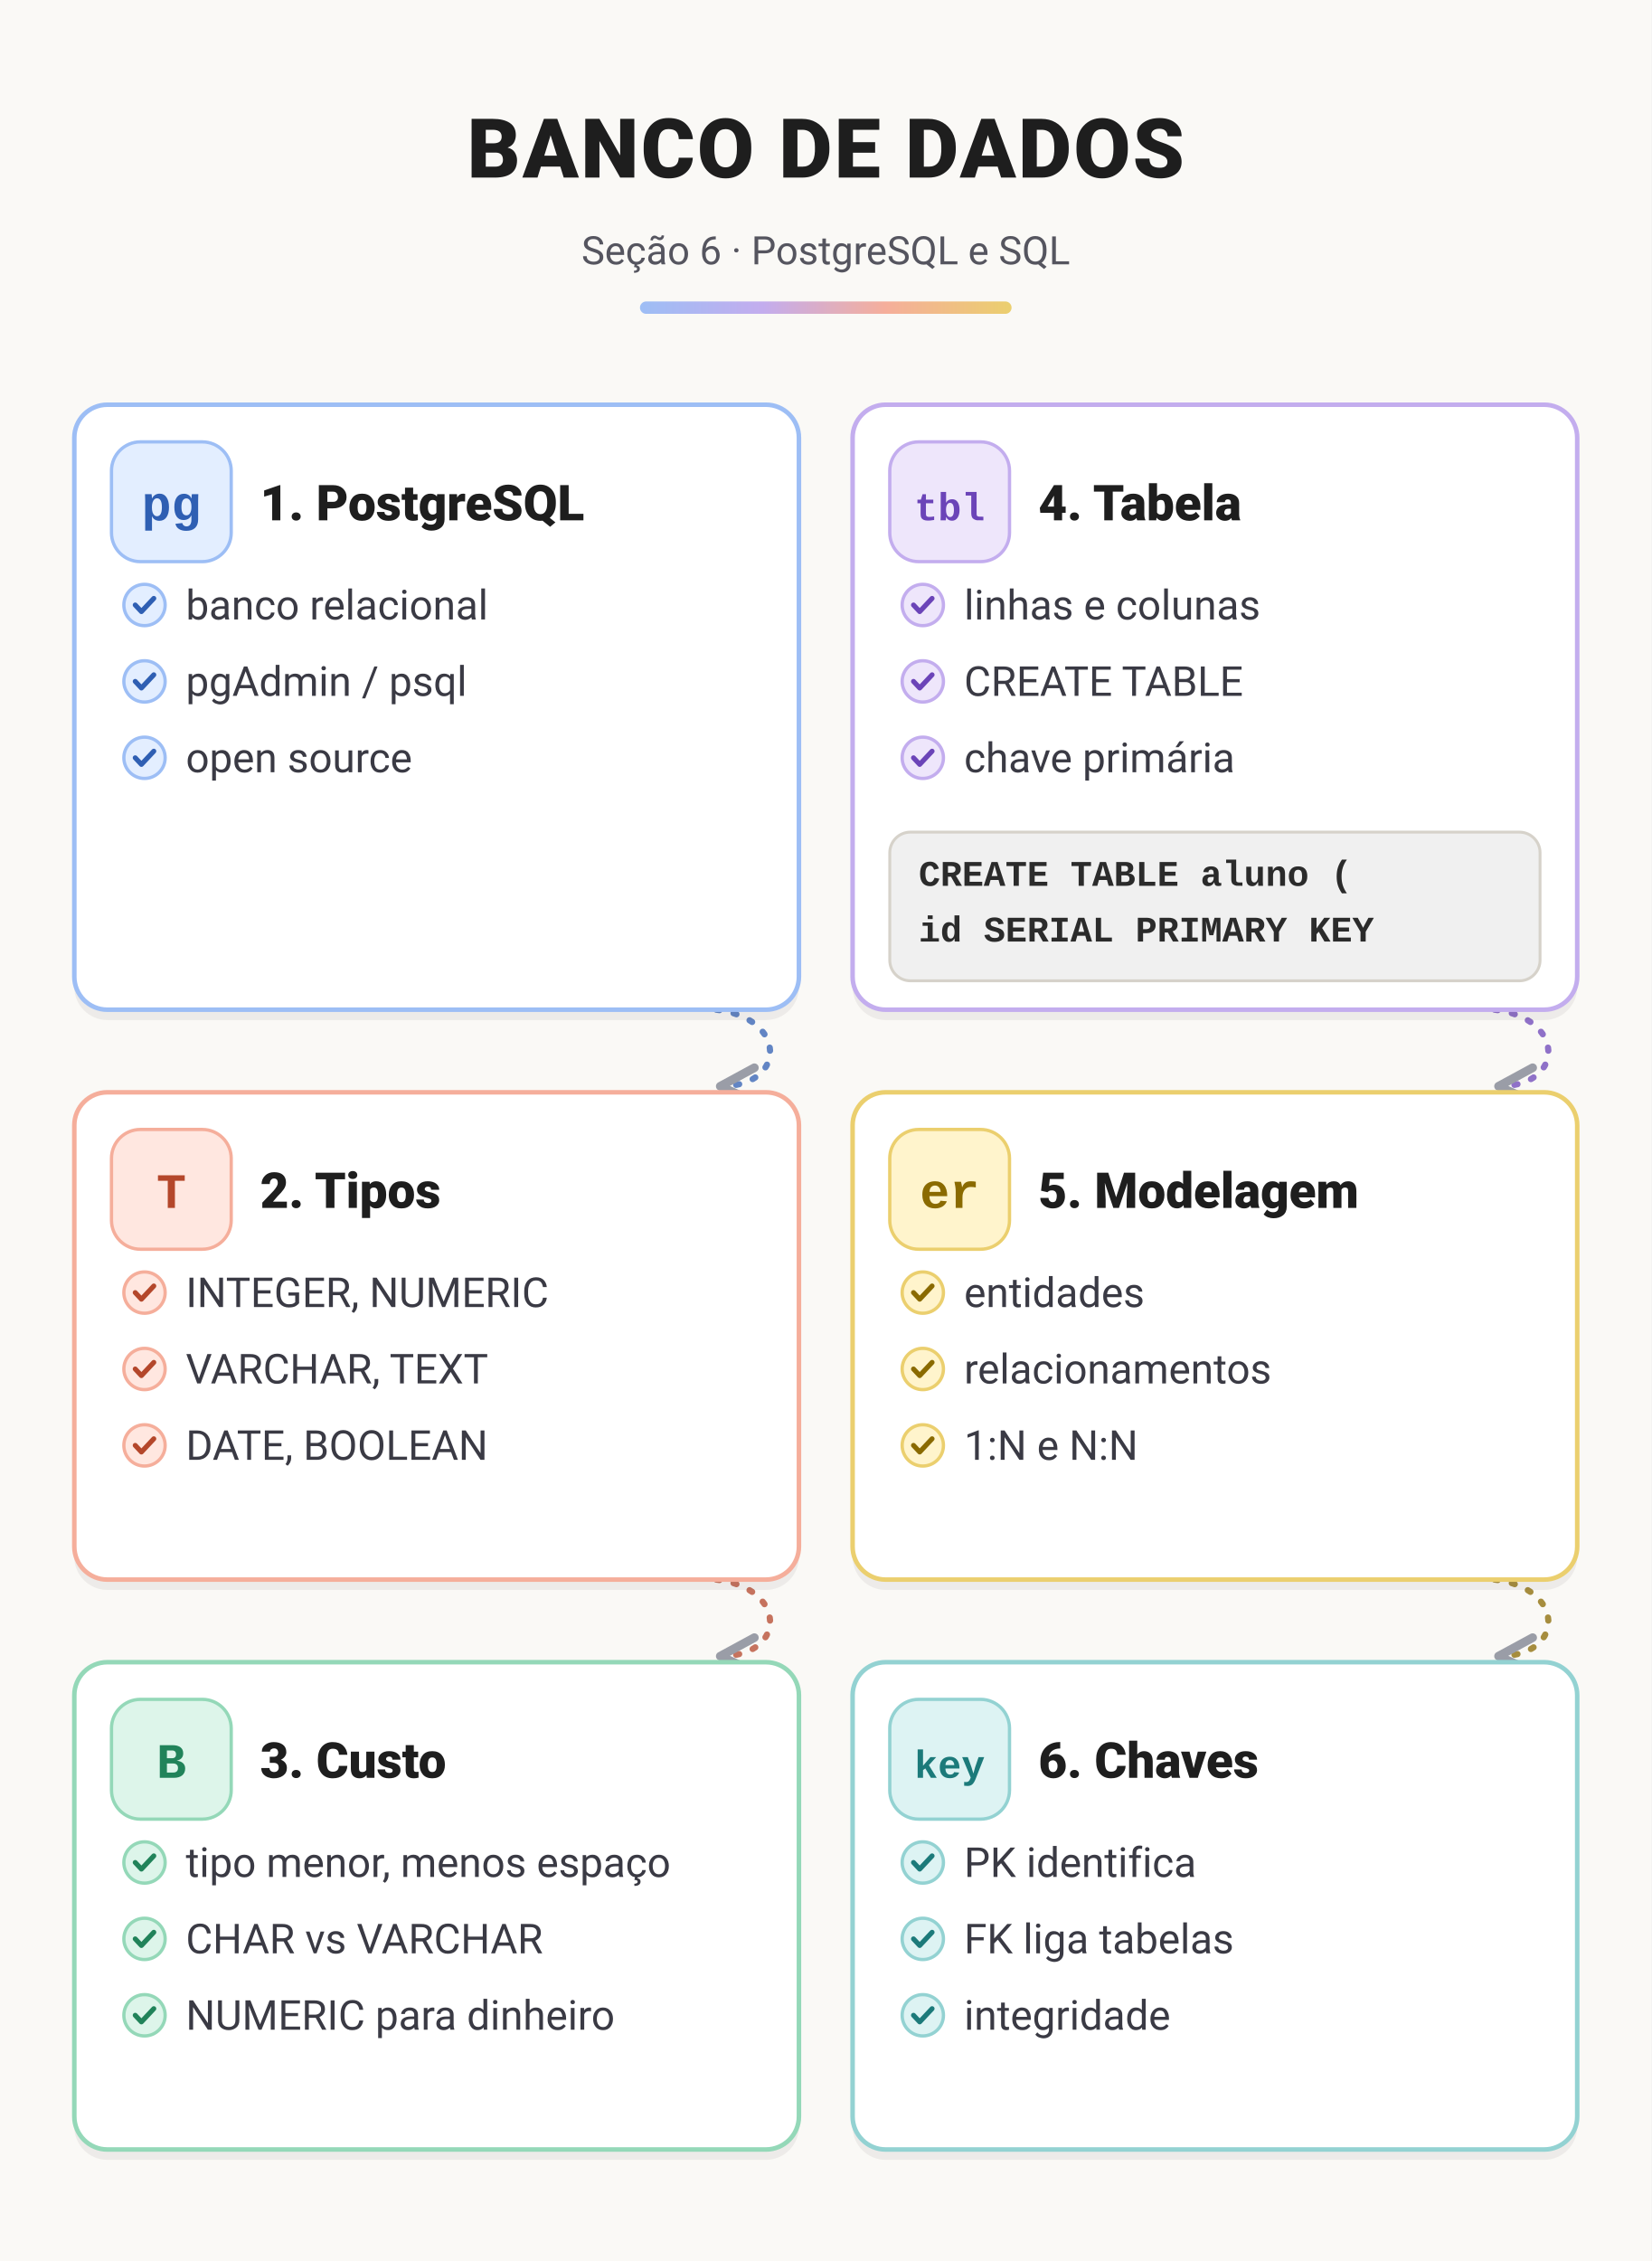
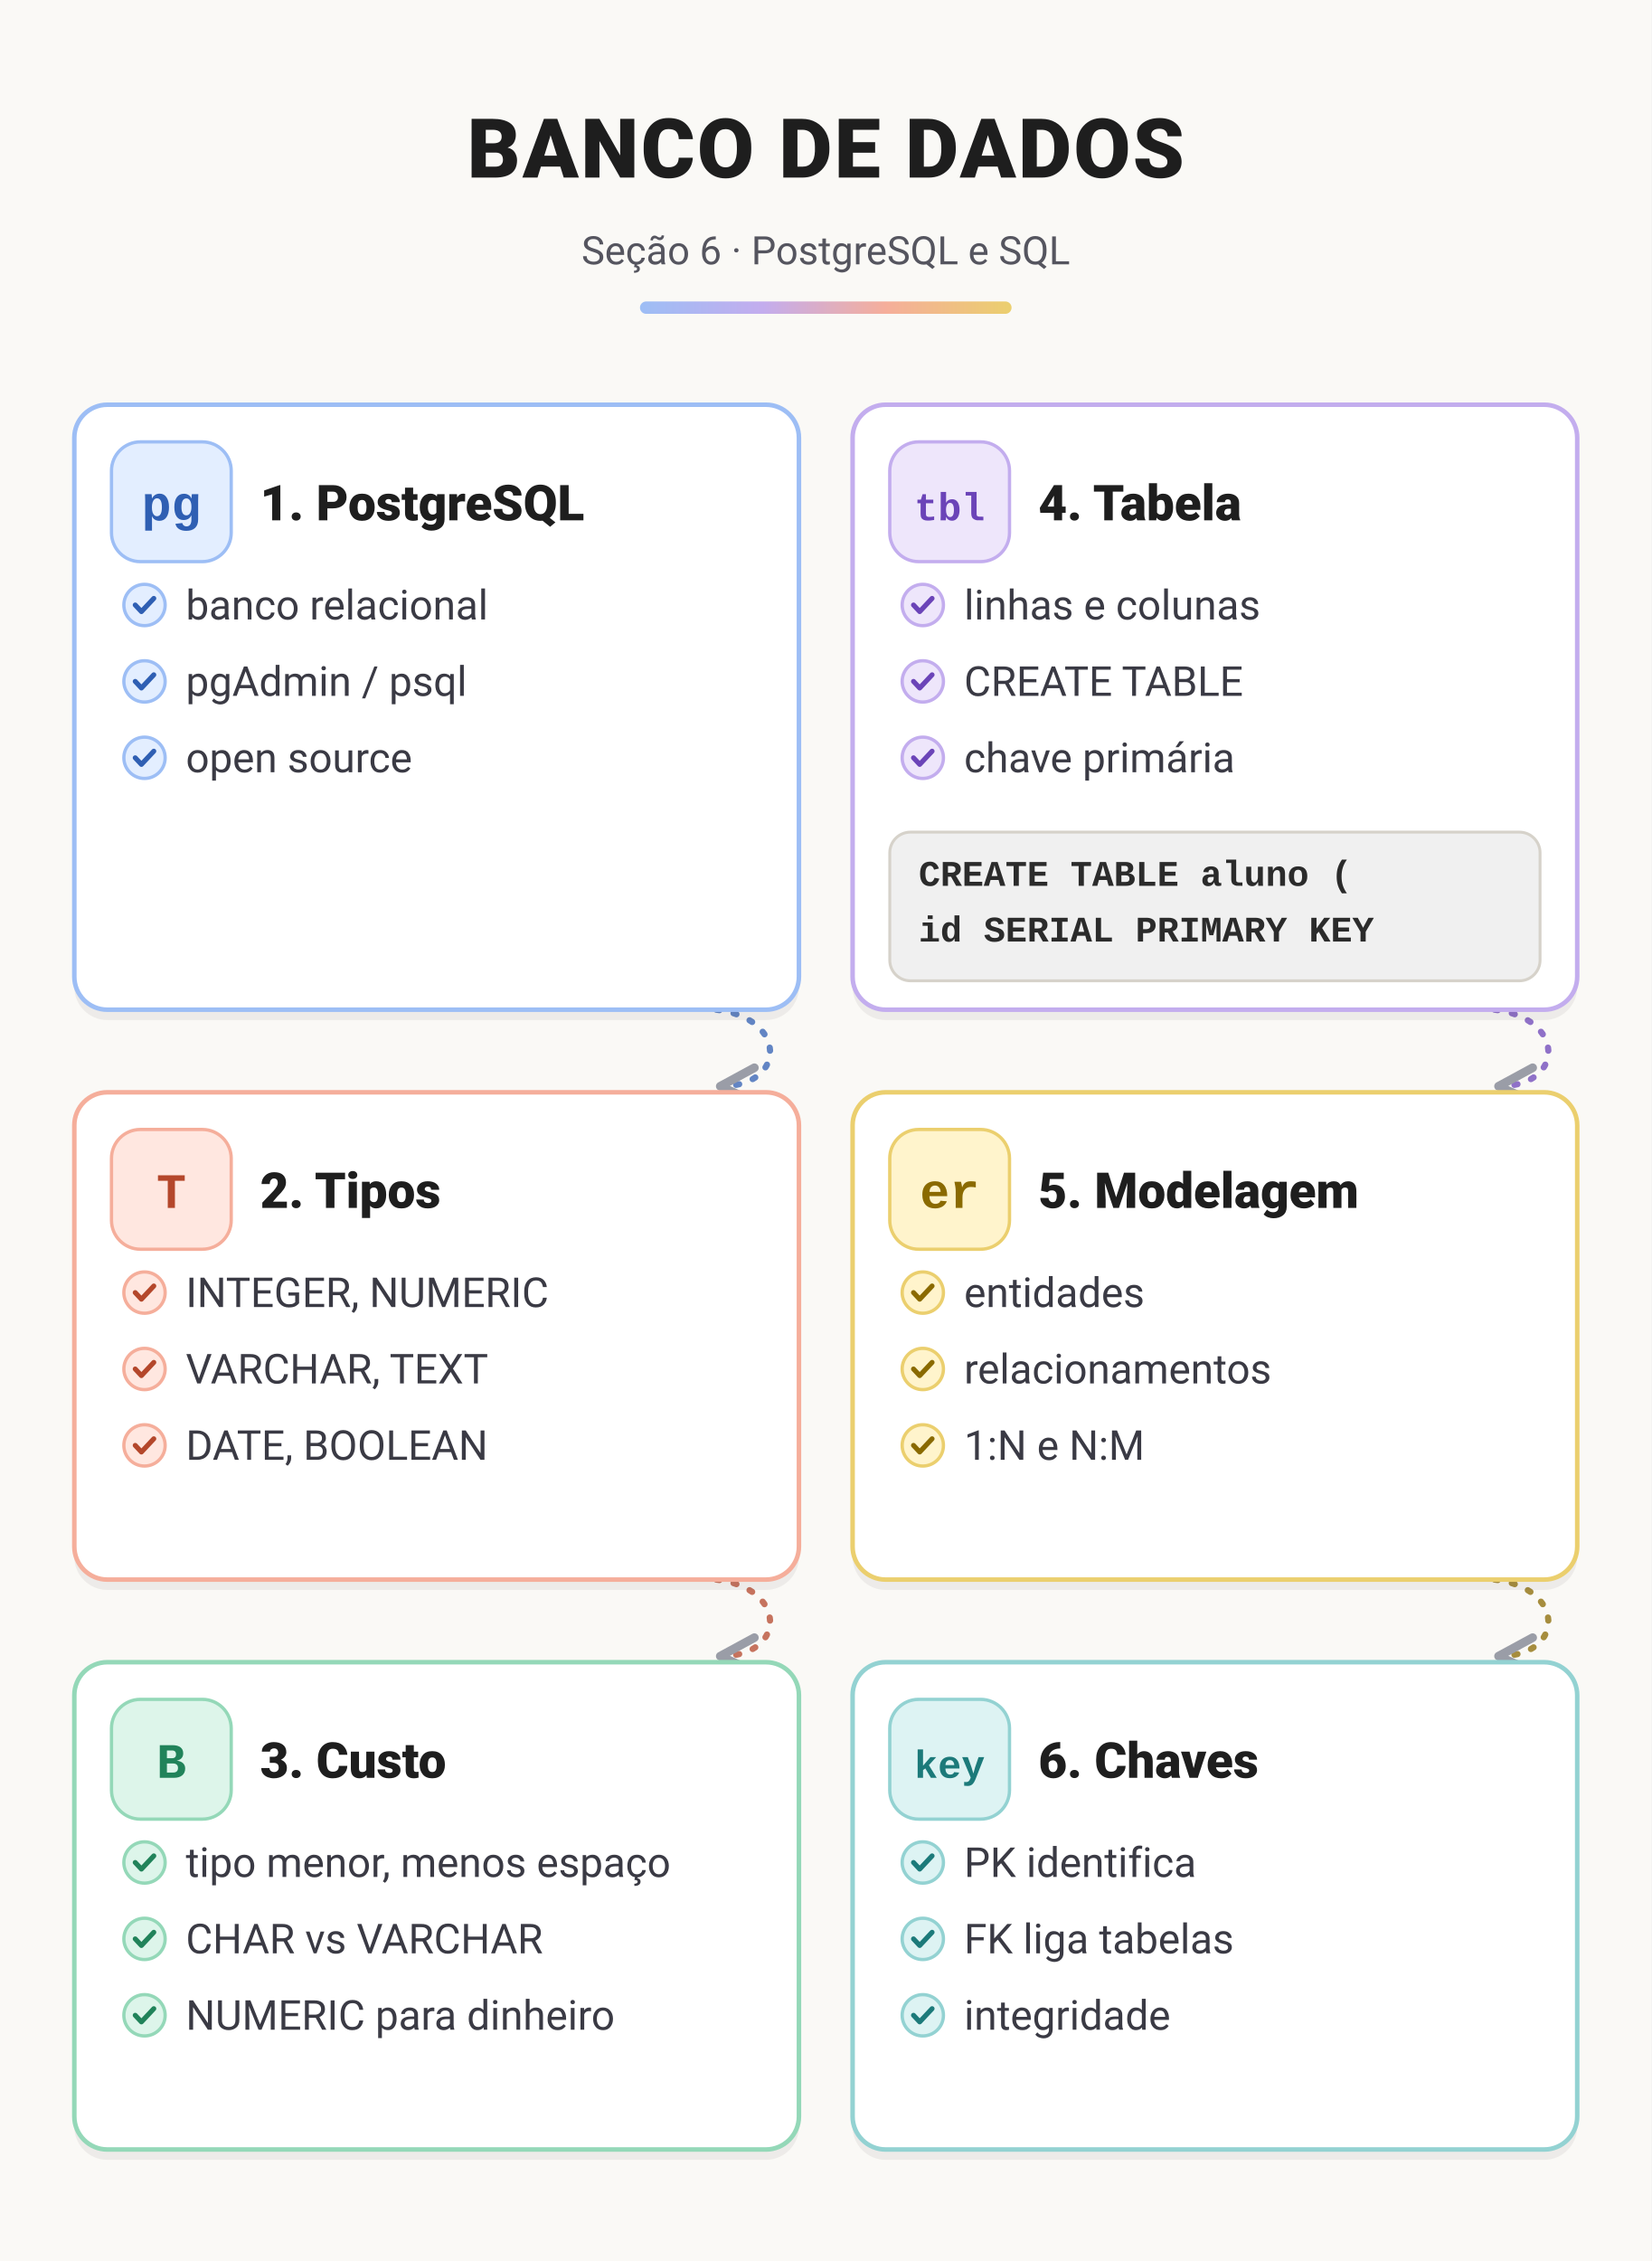
<svg xmlns="http://www.w3.org/2000/svg" width="800" height="1095" viewBox="0 0 800 1095" font-family="system-ui,-apple-system,'Segoe UI',Roboto,Helvetica,Arial,sans-serif">
  <defs>
    <linearGradient id="gT0" x1="0" y1="0" x2="1" y2="0">
      <stop offset="0" stop-color="#9DBEF5" />
      <stop offset=".33" stop-color="#C3ADEE" />
      <stop offset=".66" stop-color="#F5AE9B" />
      <stop offset="1" stop-color="#EBCF6E" />
    </linearGradient>
    <marker id="a" viewBox="0 0 10 10" refX="8" refY="5" markerWidth="7" markerHeight="7" orient="auto-start-reverse">
      <path d="M1,1L9,5L1,9" fill="none" stroke="#7A7F8C" stroke-width="2" stroke-linecap="round" stroke-linejoin="round" />
    </marker>
  </defs>
  <rect width="100%" height="100%" fill="#FAF9F6" />
  <text x="400.0" y="86" text-anchor="middle" style="font-size:40px;font-weight:900;fill:#1E1E1E;letter-spacing:1px">BANCO DE DADOS</text>
  <text x="400.0" y="128" text-anchor="middle" style="font-size:19px;fill:#55555F">Seção 6 · PostgreSQL e SQL</text>
  <rect x="310.0" y="146" width="180" height="6" rx="3" fill="url(#gT0)" />
  <path d="M347.0,489 C381.0,493 381.0,525 351.0,526" fill="none" stroke="#2F5FB3" stroke-width="3" stroke-dasharray="1.5 7" stroke-linecap="round" opacity=".75" marker-end="url(#a)" />
  <path d="M347.0,765 C381.0,769 381.0,801 351.0,802" fill="none" stroke="#B4472B" stroke-width="3" stroke-dasharray="1.5 7" stroke-linecap="round" opacity=".75" marker-end="url(#a)" />
  <path d="M724.0,489 C758.0,493 758.0,525 728.0,526" fill="none" stroke="#6B44B8" stroke-width="3" stroke-dasharray="1.5 7" stroke-linecap="round" opacity=".75" marker-end="url(#a)" />
  <path d="M724.0,765 C758.0,769 758.0,801 728.0,802" fill="none" stroke="#8A6A00" stroke-width="3" stroke-dasharray="1.5 7" stroke-linecap="round" opacity=".75" marker-end="url(#a)" />
  <g>
    <rect x="36.0" y="201" width="351.0" height="293" rx="16" fill="#3A3226" opacity=".07" />
    <rect x="36.0" y="196" width="351.0" height="293" rx="16" fill="#fff" stroke="#9DBEF5" stroke-width="2.2" />
    <rect x="54.0" y="214" width="58" height="58" rx="14" fill="#E3EEFF" stroke="#9DBEF5" stroke-width="1.6" />
    <text x="83.0" y="252" text-anchor="middle" style="font-family:'Courier New',Menlo,Consolas,monospace;font-size:24px;font-weight:700;fill:#2F5FB3">pg</text>
    <text x="126.0" y="252" style="font-size:24px;font-weight:800;fill:#1E1E1E">1. PostgreSQL</text>
    <circle cx="70.0" cy="293" r="10" fill="#E3EEFF" stroke="#9DBEF5" stroke-width="1.6" />
    <path d="M65.5,293 l3,3.2 l6,-6.4" fill="none" stroke="#2F5FB3" stroke-width="2.4" stroke-linecap="round" stroke-linejoin="round" />
    <text x="90.0" y="300" style="font-size:20px;fill:#3A3A44">banco relacional</text>
    <circle cx="70.0" cy="330" r="10" fill="#E3EEFF" stroke="#9DBEF5" stroke-width="1.6" />
    <path d="M65.5,330 l3,3.2 l6,-6.4" fill="none" stroke="#2F5FB3" stroke-width="2.4" stroke-linecap="round" stroke-linejoin="round" />
    <text x="90.0" y="337" style="font-size:20px;fill:#3A3A44">pgAdmin / psql</text>
    <circle cx="70.0" cy="367" r="10" fill="#E3EEFF" stroke="#9DBEF5" stroke-width="1.6" />
    <path d="M65.5,367 l3,3.2 l6,-6.4" fill="none" stroke="#2F5FB3" stroke-width="2.4" stroke-linecap="round" stroke-linejoin="round" />
    <text x="90.0" y="374" style="font-size:20px;fill:#3A3A44">open source</text>
  </g>
  <g>
    <rect x="413.0" y="201" width="351.0" height="293" rx="16" fill="#3A3226" opacity=".07" />
    <rect x="413.0" y="196" width="351.0" height="293" rx="16" fill="#fff" stroke="#C3ADEE" stroke-width="2.2" />
    <rect x="431.0" y="214" width="58" height="58" rx="14" fill="#EEE6FB" stroke="#C3ADEE" stroke-width="1.6" />
    <text x="460.0" y="252" text-anchor="middle" style="font-family:'Courier New',Menlo,Consolas,monospace;font-size:19px;font-weight:700;fill:#6B44B8">tbl</text>
    <text x="503.0" y="252" style="font-size:24px;font-weight:800;fill:#1E1E1E">4. Tabela</text>
    <circle cx="447.0" cy="293" r="10" fill="#EEE6FB" stroke="#C3ADEE" stroke-width="1.6" />
    <path d="M442.5,293 l3,3.2 l6,-6.4" fill="none" stroke="#6B44B8" stroke-width="2.4" stroke-linecap="round" stroke-linejoin="round" />
    <text x="467.0" y="300" style="font-size:20px;fill:#3A3A44">linhas e colunas</text>
    <circle cx="447.0" cy="330" r="10" fill="#EEE6FB" stroke="#C3ADEE" stroke-width="1.6" />
    <path d="M442.5,330 l3,3.2 l6,-6.4" fill="none" stroke="#6B44B8" stroke-width="2.4" stroke-linecap="round" stroke-linejoin="round" />
    <text x="467.0" y="337" style="font-size:20px;fill:#3A3A44">CREATE TABLE</text>
    <circle cx="447.0" cy="367" r="10" fill="#EEE6FB" stroke="#C3ADEE" stroke-width="1.6" />
    <path d="M442.5,367 l3,3.2 l6,-6.4" fill="none" stroke="#6B44B8" stroke-width="2.4" stroke-linecap="round" stroke-linejoin="round" />
    <text x="467.0" y="374" style="font-size:20px;fill:#3A3A44">chave primária</text>
    <rect x="431.0" y="403" width="315.0" height="72" rx="10" fill="#F0F0F0" stroke="#D6D2CA" stroke-width="1.4" />
    <text x="445.0" y="429" style="font-family:'Courier New',Menlo,Consolas,monospace;font-size:17.5px;font-weight:700;fill:#2B2B2B;white-space:pre">CREATE TABLE aluno (</text>
    <text x="445.0" y="456" style="font-family:'Courier New',Menlo,Consolas,monospace;font-size:17.5px;font-weight:700;fill:#2B2B2B;white-space:pre">  id SERIAL PRIMARY KEY</text>
  </g>
  <g>
    <rect x="36.0" y="534" width="351.0" height="236" rx="16" fill="#3A3226" opacity=".07" />
    <rect x="36.0" y="529" width="351.0" height="236" rx="16" fill="#fff" stroke="#F5AE9B" stroke-width="2.2" />
    <rect x="54.0" y="547" width="58" height="58" rx="14" fill="#FFE7E0" stroke="#F5AE9B" stroke-width="1.6" />
    <text x="83.0" y="585" text-anchor="middle" style="font-family:'Courier New',Menlo,Consolas,monospace;font-size:24px;font-weight:700;fill:#B4472B">T</text>
    <text x="126.0" y="585" style="font-size:24px;font-weight:800;fill:#1E1E1E">2. Tipos</text>
    <circle cx="70.0" cy="626" r="10" fill="#FFE7E0" stroke="#F5AE9B" stroke-width="1.6" />
    <path d="M65.5,626 l3,3.2 l6,-6.4" fill="none" stroke="#B4472B" stroke-width="2.4" stroke-linecap="round" stroke-linejoin="round" />
    <text x="90.0" y="633" style="font-size:20px;fill:#3A3A44">INTEGER, NUMERIC</text>
    <circle cx="70.0" cy="663" r="10" fill="#FFE7E0" stroke="#F5AE9B" stroke-width="1.6" />
    <path d="M65.5,663 l3,3.2 l6,-6.4" fill="none" stroke="#B4472B" stroke-width="2.4" stroke-linecap="round" stroke-linejoin="round" />
    <text x="90.0" y="670" style="font-size:20px;fill:#3A3A44">VARCHAR, TEXT</text>
    <circle cx="70.0" cy="700" r="10" fill="#FFE7E0" stroke="#F5AE9B" stroke-width="1.6" />
    <path d="M65.5,700 l3,3.2 l6,-6.4" fill="none" stroke="#B4472B" stroke-width="2.4" stroke-linecap="round" stroke-linejoin="round" />
    <text x="90.0" y="707" style="font-size:20px;fill:#3A3A44">DATE, BOOLEAN</text>
  </g>
  <g>
    <rect x="413.0" y="534" width="351.0" height="236" rx="16" fill="#3A3226" opacity=".07" />
    <rect x="413.0" y="529" width="351.0" height="236" rx="16" fill="#fff" stroke="#EBCF6E" stroke-width="2.2" />
    <rect x="431.0" y="547" width="58" height="58" rx="14" fill="#FFF4CC" stroke="#EBCF6E" stroke-width="1.6" />
    <text x="460.0" y="585" text-anchor="middle" style="font-family:'Courier New',Menlo,Consolas,monospace;font-size:24px;font-weight:700;fill:#8A6A00">er</text>
    <text x="503.0" y="585" style="font-size:24px;font-weight:800;fill:#1E1E1E">5. Modelagem</text>
    <circle cx="447.0" cy="626" r="10" fill="#FFF4CC" stroke="#EBCF6E" stroke-width="1.6" />
    <path d="M442.5,626 l3,3.2 l6,-6.4" fill="none" stroke="#8A6A00" stroke-width="2.4" stroke-linecap="round" stroke-linejoin="round" />
    <text x="467.0" y="633" style="font-size:20px;fill:#3A3A44">entidades</text>
    <circle cx="447.0" cy="663" r="10" fill="#FFF4CC" stroke="#EBCF6E" stroke-width="1.6" />
    <path d="M442.5,663 l3,3.2 l6,-6.4" fill="none" stroke="#8A6A00" stroke-width="2.4" stroke-linecap="round" stroke-linejoin="round" />
    <text x="467.0" y="670" style="font-size:20px;fill:#3A3A44">relacionamentos</text>
    <circle cx="447.0" cy="700" r="10" fill="#FFF4CC" stroke="#EBCF6E" stroke-width="1.6" />
    <path d="M442.5,700 l3,3.2 l6,-6.4" fill="none" stroke="#8A6A00" stroke-width="2.4" stroke-linecap="round" stroke-linejoin="round" />
-     <text x="467.0" y="707" style="font-size:20px;fill:#3A3A44">1:N e N:N</text>
+     <text x="467.0" y="707" style="font-size:20px;fill:#3A3A44">1:N e N:M</text>
  </g>
  <g>
    <rect x="36.0" y="810" width="351.0" height="236" rx="16" fill="#3A3226" opacity=".07" />
    <rect x="36.0" y="805" width="351.0" height="236" rx="16" fill="#fff" stroke="#94D8B8" stroke-width="2.2" />
    <rect x="54.0" y="823" width="58" height="58" rx="14" fill="#DDF5EA" stroke="#94D8B8" stroke-width="1.6" />
    <text x="83.0" y="861" text-anchor="middle" style="font-family:'Courier New',Menlo,Consolas,monospace;font-size:24px;font-weight:700;fill:#21835A">B</text>
    <text x="126.0" y="861" style="font-size:24px;font-weight:800;fill:#1E1E1E">3. Custo</text>
    <circle cx="70.0" cy="902" r="10" fill="#DDF5EA" stroke="#94D8B8" stroke-width="1.6" />
    <path d="M65.5,902 l3,3.2 l6,-6.4" fill="none" stroke="#21835A" stroke-width="2.4" stroke-linecap="round" stroke-linejoin="round" />
    <text x="90.0" y="909" style="font-size:20px;fill:#3A3A44">tipo menor, menos espaço</text>
    <circle cx="70.0" cy="939" r="10" fill="#DDF5EA" stroke="#94D8B8" stroke-width="1.6" />
    <path d="M65.5,939 l3,3.2 l6,-6.4" fill="none" stroke="#21835A" stroke-width="2.4" stroke-linecap="round" stroke-linejoin="round" />
    <text x="90.0" y="946" style="font-size:20px;fill:#3A3A44">CHAR vs VARCHAR</text>
    <circle cx="70.0" cy="976" r="10" fill="#DDF5EA" stroke="#94D8B8" stroke-width="1.6" />
    <path d="M65.5,976 l3,3.2 l6,-6.4" fill="none" stroke="#21835A" stroke-width="2.4" stroke-linecap="round" stroke-linejoin="round" />
    <text x="90.0" y="983" style="font-size:20px;fill:#3A3A44">NUMERIC para dinheiro</text>
  </g>
  <g>
    <rect x="413.0" y="810" width="351.0" height="236" rx="16" fill="#3A3226" opacity=".07" />
    <rect x="413.0" y="805" width="351.0" height="236" rx="16" fill="#fff" stroke="#93D2D2" stroke-width="2.2" />
    <rect x="431.0" y="823" width="58" height="58" rx="14" fill="#DDF3F3" stroke="#93D2D2" stroke-width="1.6" />
    <text x="460.0" y="861" text-anchor="middle" style="font-family:'Courier New',Menlo,Consolas,monospace;font-size:19px;font-weight:700;fill:#1C7A7A">key</text>
    <text x="503.0" y="861" style="font-size:24px;font-weight:800;fill:#1E1E1E">6. Chaves</text>
    <circle cx="447.0" cy="902" r="10" fill="#DDF3F3" stroke="#93D2D2" stroke-width="1.6" />
    <path d="M442.5,902 l3,3.2 l6,-6.4" fill="none" stroke="#1C7A7A" stroke-width="2.4" stroke-linecap="round" stroke-linejoin="round" />
    <text x="467.0" y="909" style="font-size:20px;fill:#3A3A44">PK identifica</text>
    <circle cx="447.0" cy="939" r="10" fill="#DDF3F3" stroke="#93D2D2" stroke-width="1.6" />
    <path d="M442.5,939 l3,3.2 l6,-6.4" fill="none" stroke="#1C7A7A" stroke-width="2.4" stroke-linecap="round" stroke-linejoin="round" />
    <text x="467.0" y="946" style="font-size:20px;fill:#3A3A44">FK liga tabelas</text>
    <circle cx="447.0" cy="976" r="10" fill="#DDF3F3" stroke="#93D2D2" stroke-width="1.6" />
    <path d="M442.5,976 l3,3.2 l6,-6.4" fill="none" stroke="#1C7A7A" stroke-width="2.4" stroke-linecap="round" stroke-linejoin="round" />
    <text x="467.0" y="983" style="font-size:20px;fill:#3A3A44">integridade</text>
  </g>
</svg>
